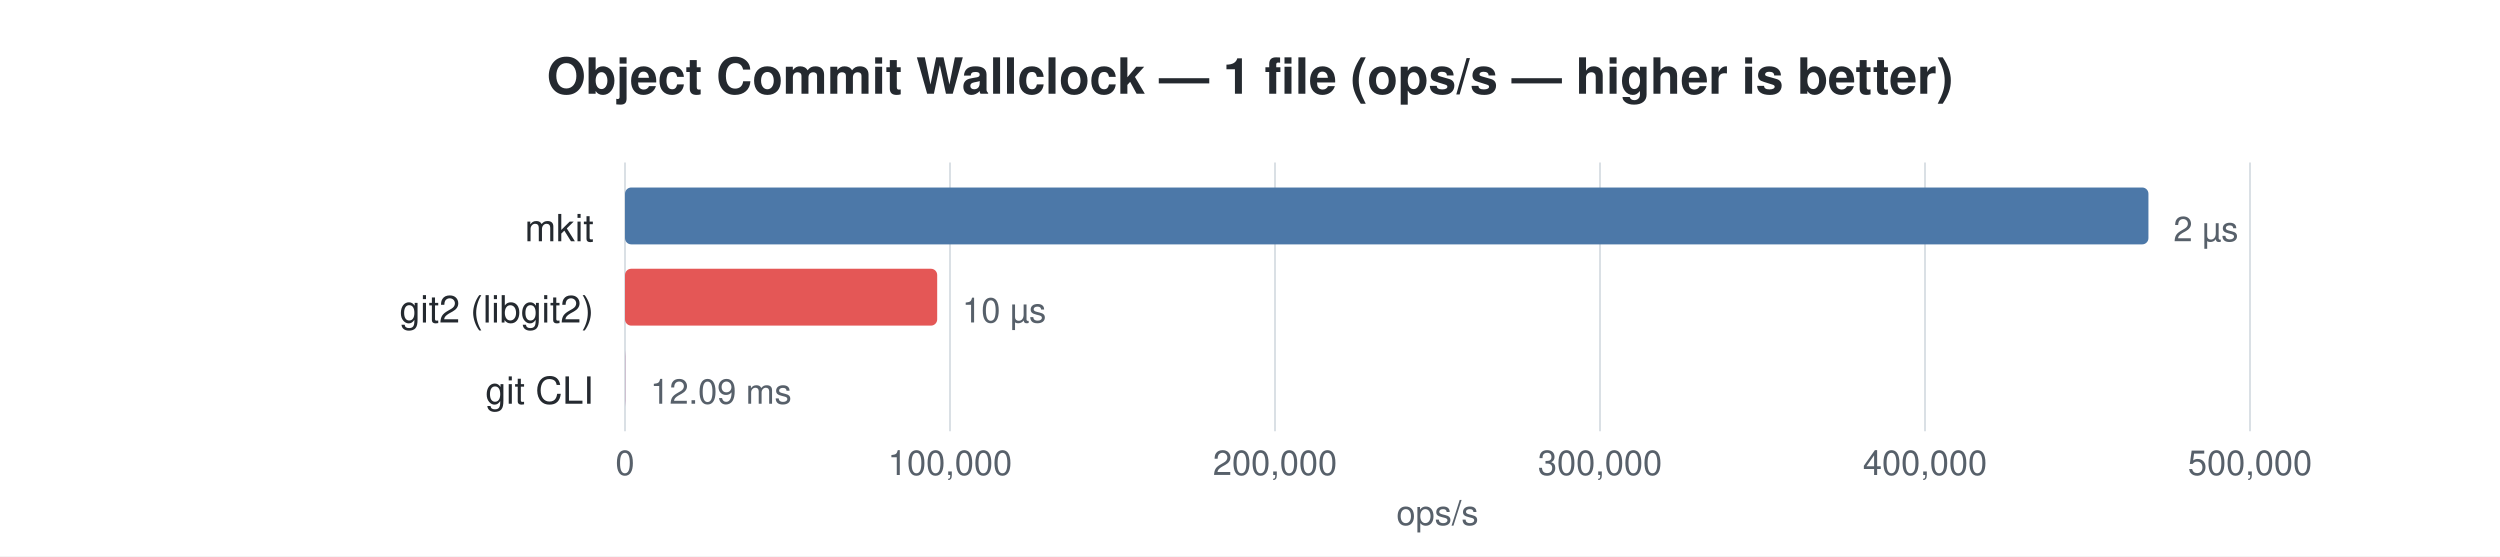
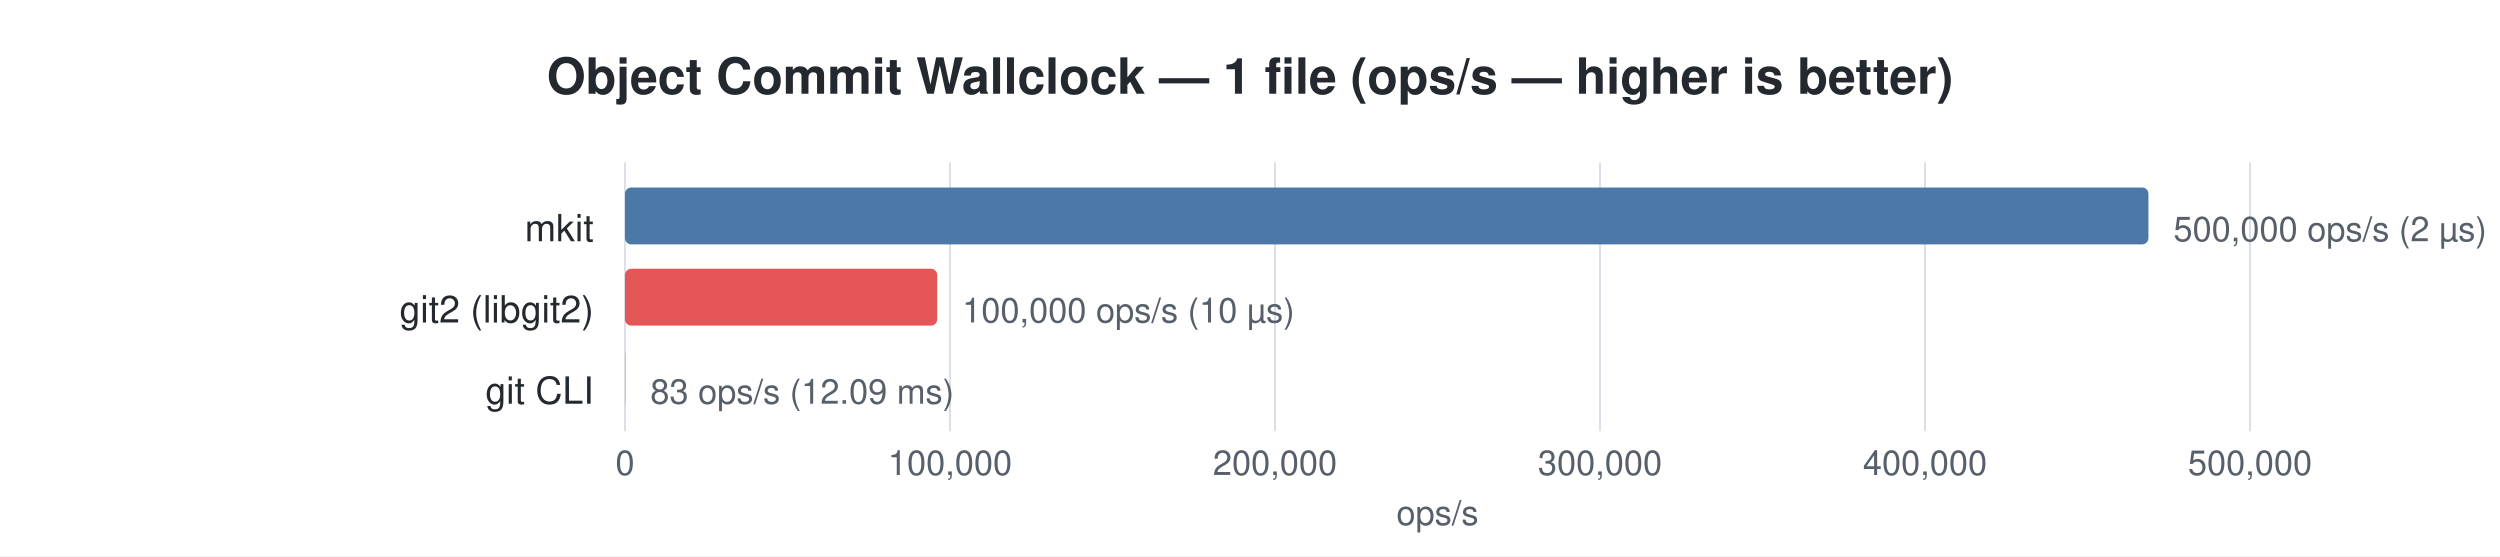
<svg xmlns="http://www.w3.org/2000/svg" width="800" height="178" viewBox="0 0 800 178">
  <style>
text { font-family: -apple-system, BlinkMacSystemFont, "Segoe UI", Helvetica, Arial, sans-serif; }
.title { font-size: 16px; font-weight: 600; fill: #24292f; }
.label { font-size: 12px; fill: #24292f; }
.value { font-size: 11px; fill: #57606a; }
.axis-label { font-size: 11px; fill: #57606a; }
.grid { stroke: #d0d7de; stroke-width: 0.5; }
</style>
  <rect width="100%" height="100%" fill="white" />
  <text x="400.0" y="30" text-anchor="middle" class="title">Object Commit Wallclock — 1 file (ops/s — higher is better)</text>
  <line x1="200.0" y1="52.0" x2="200.0" y2="138.0" class="grid" />
  <text x="200.0" y="152.0" text-anchor="middle" class="axis-label">0</text>
  <line x1="304.0" y1="52.0" x2="304.0" y2="138.0" class="grid" />
  <text x="304.0" y="152.0" text-anchor="middle" class="axis-label">100,000</text>
  <line x1="408.0" y1="52.0" x2="408.0" y2="138.0" class="grid" />
  <text x="408.0" y="152.0" text-anchor="middle" class="axis-label">200,000</text>
  <line x1="512.0" y1="52.0" x2="512.0" y2="138.0" class="grid" />
  <text x="512.0" y="152.0" text-anchor="middle" class="axis-label">300,000</text>
  <line x1="616.0" y1="52.0" x2="616.0" y2="138.0" class="grid" />
  <text x="616.0" y="152.0" text-anchor="middle" class="axis-label">400,000</text>
  <line x1="720.0" y1="52.0" x2="720.0" y2="138.0" class="grid" />
  <text x="720.0" y="152.0" text-anchor="middle" class="axis-label">500,000</text>
  <text x="460.0" y="168.0" text-anchor="middle" class="axis-label">ops/s</text>
  <text x="190.0" y="77.2" text-anchor="end" class="label">mkit</text>
  <rect x="200.0" y="60.0" width="487.5" height="18.2" rx="2" fill="#4C78A8" />
-   <text x="695.5" y="77.2" class="value">2 µs</text>
+   <text x="695.5" y="77.2" class="value">500,000 ops/s (2 µs)</text>
  <text x="190.0" y="103.2" text-anchor="end" class="label">git2 (libgit2)</text>
  <rect x="200.0" y="86.0" width="99.9" height="18.2" rx="2" fill="#E45756" />
-   <text x="307.9" y="103.2" class="value">10 µs</text>
+   <text x="307.9" y="103.2" class="value">100,000 ops/s (10 µs)</text>
  <text x="190.0" y="129.2" text-anchor="end" class="label">git CLI</text>
  <rect x="200.0" y="112.0" width="0.1" height="18.2" rx="2" fill="#B279A2" />
-   <text x="208.1" y="129.2" class="value">12.09 ms</text>
+   <text x="208.1" y="129.2" class="value">83 ops/s (12.09 ms)</text>
</svg>
